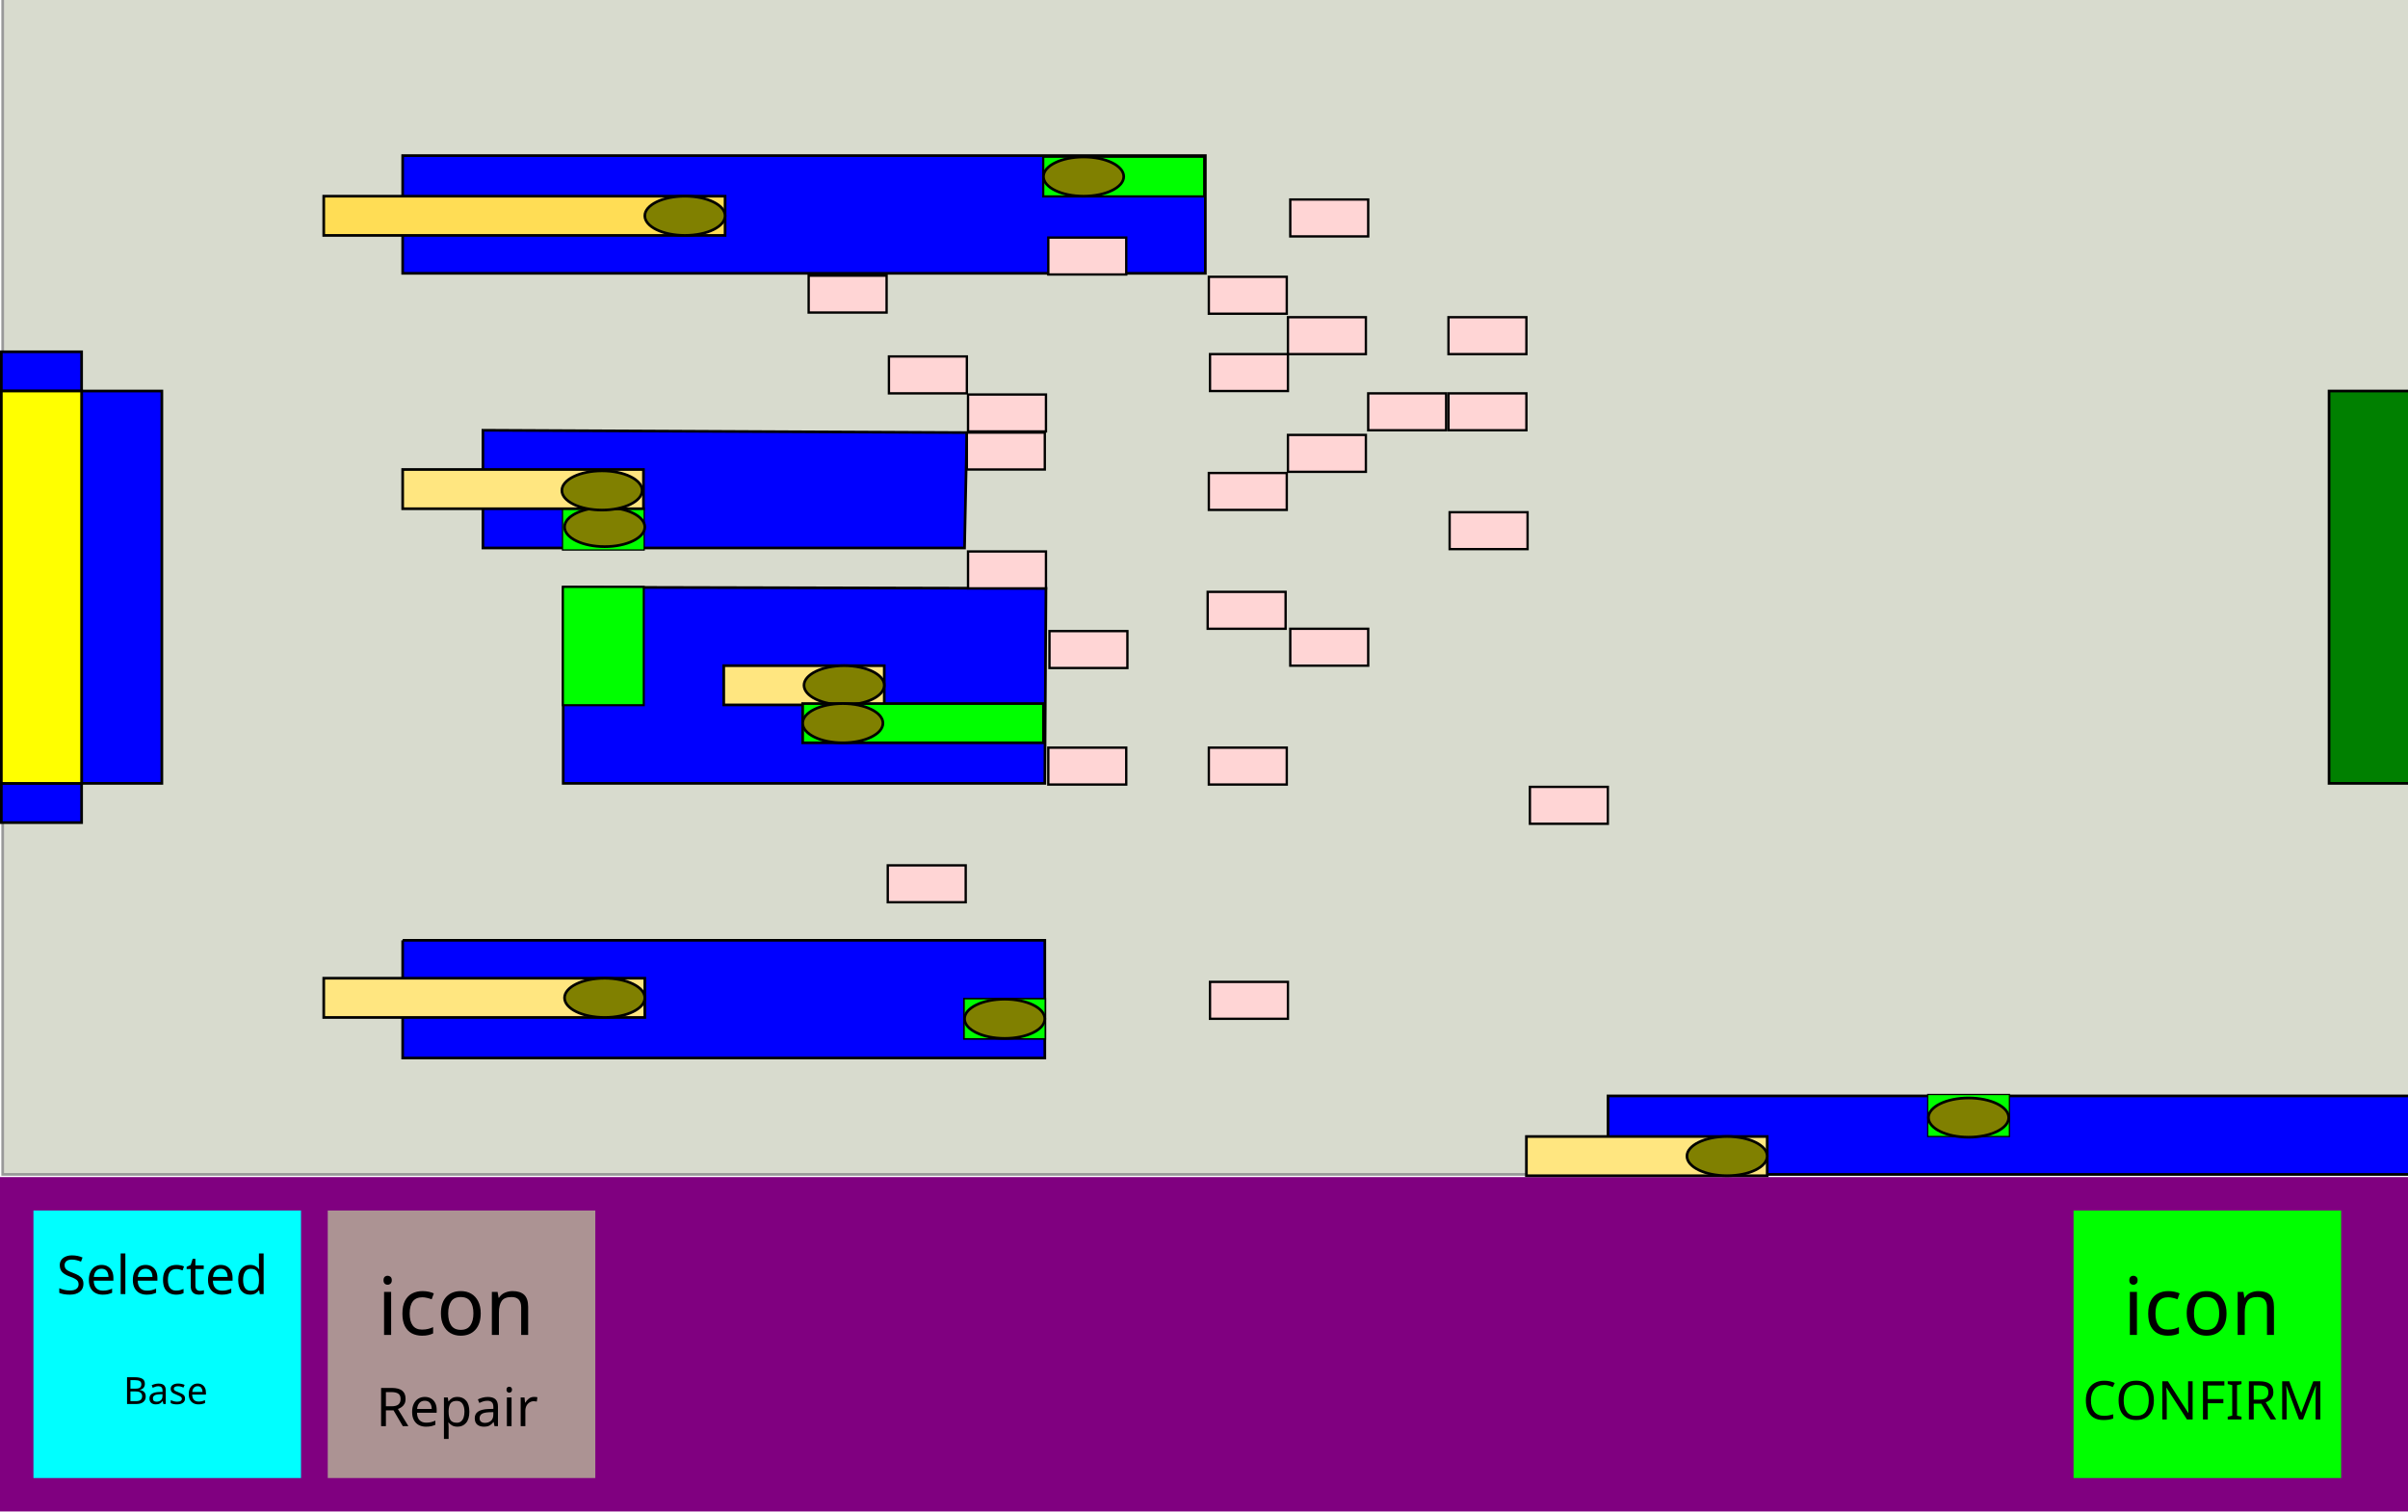
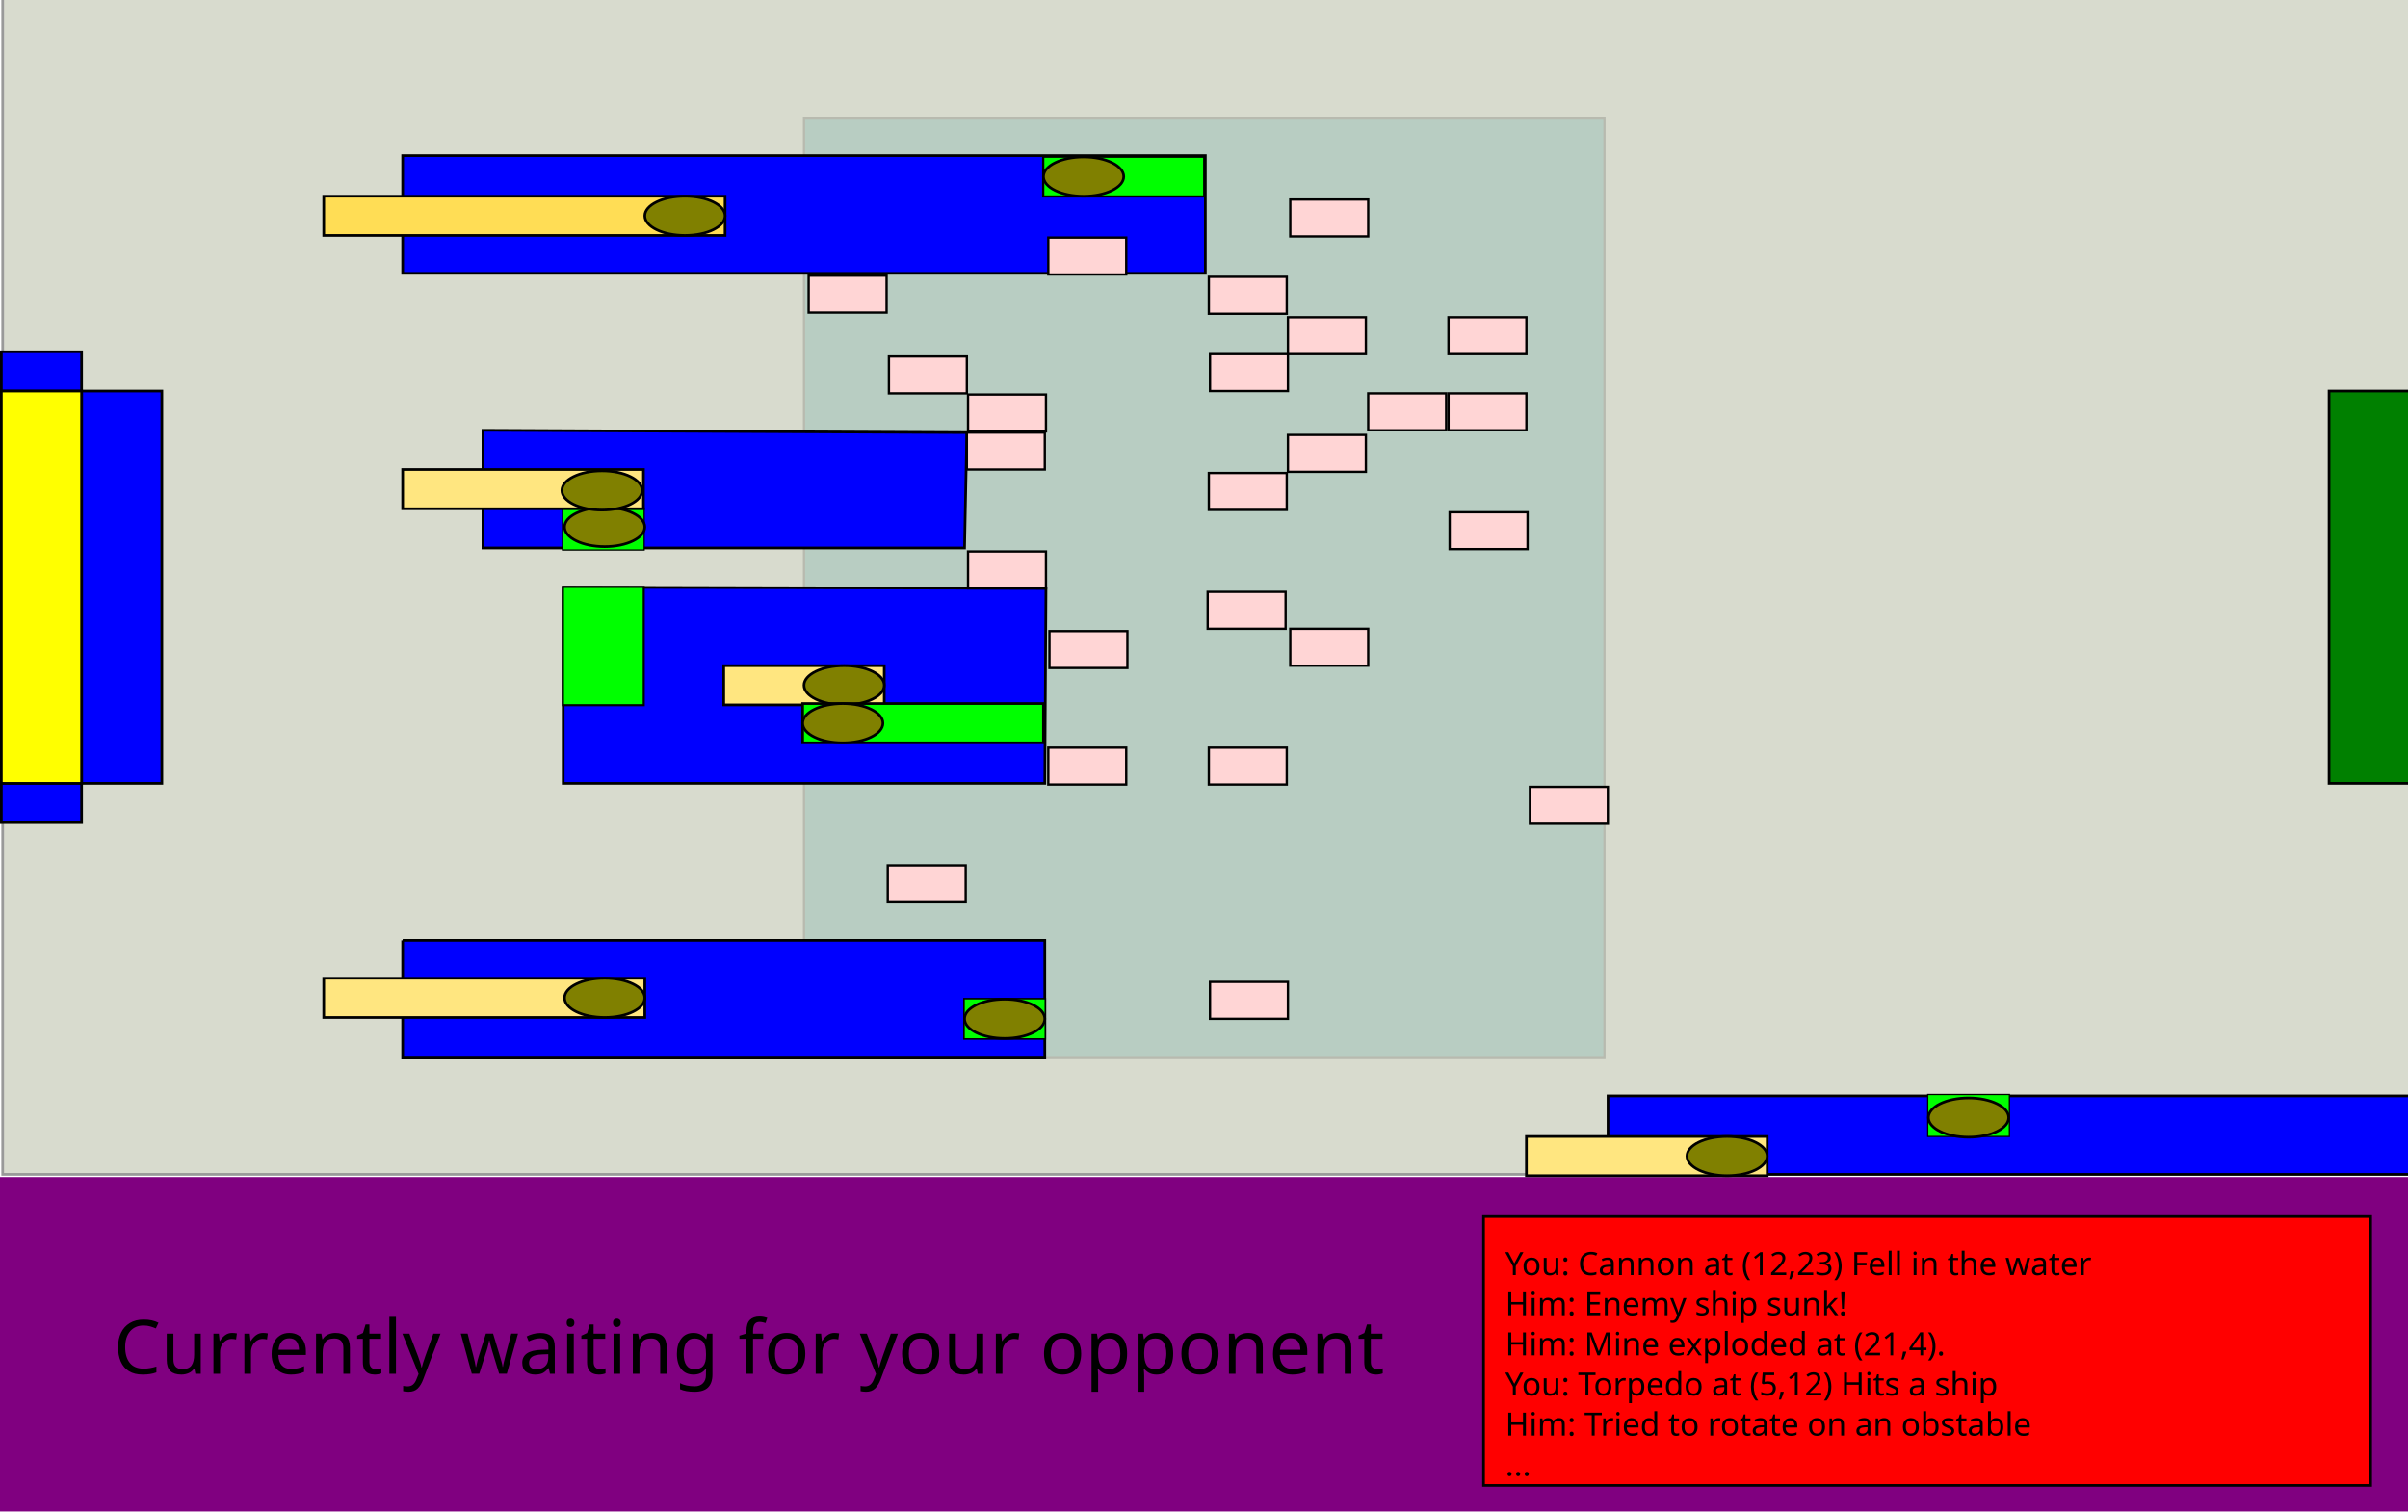
<svg xmlns="http://www.w3.org/2000/svg" width="900" height="565" id="svg2" version="1.1">
  <defs id="defs4" />
  <g id="layer1" transform="translate(0,-487.3622)">
-     <g transform="translate(0,-2.6171874e-6)" id="layer1-8">
-       <rect y="927.362" x="0" height="125" width="900" id="rect3018" style="fill:#800080" />
-       <g id="g3030">
-         <rect style="fill:#00ffff" id="rect3020" width="100" height="100" x="12.5" y="939.862" />
-         <text xml:space="preserve" style="font-size:30px;font-style:normal;font-weight:normal;line-height:125%;letter-spacing:0px;word-spacing:0px;fill:#000000;fill-opacity:1;stroke:none;font-family:Sans" x="21.135" y="971.117" id="text3022">
-           <tspan id="tspan3024" x="21.135" y="971.117" style="font-size:20px">Selected</tspan>
+     <rect style="fill:#800080" id="rect2985" width="900" height="125" x="0" y="927.362" />
+     <text xml:space="preserve" style="font-size:27.985px;font-style:normal;font-weight:normal;line-height:125%;letter-spacing:0px;word-spacing:0px;fill:#000000;fill-opacity:1;stroke:none;font-family:Sans" x="42.429" y="1000.9" id="text3006">
+       <tspan id="tspan3008" x="42.429" y="1000.9">Currently waiting for your opponent</tspan>
+     </text>
+     <rect style="fill:#ff0000;fill-opacity:1;fill-rule:evenodd;stroke:#000000;stroke-width:1;stroke-miterlimit:4;stroke-opacity:1;stroke-dasharray:none" id="rect7587" width="331.555" height="100.52" x="554.483" y="942.114" />
+     <text xml:space="preserve" style="font-size:40px;font-style:normal;font-weight:normal;line-height:125%;letter-spacing:0px;word-spacing:0px;fill:#000000;fill-opacity:1;stroke:none;font-family:Sans" x="562.59" y="964.002" id="text7589">
+       <tspan id="tspan7591" x="562.59" y="964.002" style="font-size:12px">You: Cannon at (12,23) Fell in the water</tspan>
+       <tspan x="562.59" y="979.002" style="font-size:12px" id="tspan9209">Him: Enemy ship sunk!</tspan>
+       <tspan x="562.59" y="994.002" style="font-size:12px" id="tspan9211">Him: Mine exploded at (21,4).</tspan>
+       <tspan x="562.59" y="1009.001" style="font-size:12px" id="tspan9213">You: Torpedo at (5,12) Hits a ship</tspan>
+       <tspan x="562.59" y="1024.002" style="font-size:12px" id="tspan9217">Him: Tried to rotate on an obstable</tspan>
+       <tspan x="562.59" y="1039.002" style="font-size:12px" id="tspan9221">...</tspan>
+     </text>
+     <g id="g8503" transform="translate(0.5,486.8622)">
+       <g transform="translate(0,-612.3622)" id="layer1-6">
+         <text transform="translate(0,487.3622)" id="text3440" y="54.292" x="213.238" style="font-size:20px;font-style:normal;font-weight:normal;line-height:125%;letter-spacing:0px;word-spacing:0px;fill:#000000;fill-opacity:1;stroke:none;font-family:Sans" xml:space="preserve">
+           <tspan y="54.292" x="213.238" id="tspan3442" />
        </text>
-         <text xml:space="preserve" style="font-size:30px;font-style:normal;font-weight:normal;line-height:125%;letter-spacing:0px;word-spacing:0px;fill:#000000;fill-opacity:1;stroke:none;font-family:Sans" x="46.126" y="1012.188" id="text3026">
-           <tspan id="tspan3028" x="46.126" y="1012.188" style="font-size:14px">Base</tspan>
+         <text transform="translate(0,487.3622)" id="text3444" y="58.845" x="212.479" style="font-size:30px;font-style:normal;font-weight:normal;line-height:125%;letter-spacing:0px;word-spacing:0px;fill:#000000;fill-opacity:1;stroke:none;font-family:Sans" xml:space="preserve">
+           <tspan y="58.845" x="212.479" id="tspan3446" />
        </text>
+         <rect y="611.864" x="0.5" height="439.998" width="900" id="rect22839" style="opacity:0.4;fill:#445016;fill-opacity:0.523;fill-rule:evenodd;stroke:#000000;stroke-width:1;stroke-miterlimit:4;stroke-opacity:1;stroke-dasharray:none" />
      </g>
-       <g transform="translate(110,-2.6171874e-6)" id="g3070">
-         <rect style="fill:#ac9393" id="rect3020-8" width="100" height="100" x="12.5" y="939.862" />
-         <text xml:space="preserve" style="font-size:30px;font-style:normal;font-weight:normal;line-height:125%;letter-spacing:0px;word-spacing:0px;fill:#000000;fill-opacity:1;stroke:none;font-family:Sans" x="31" y="986.362" id="text3022-1">
-           <tspan id="tspan3024-1" x="31" y="986.362">icon</tspan>
-         </text>
-         <text xml:space="preserve" style="font-size:30px;font-style:normal;font-weight:normal;line-height:125%;letter-spacing:0px;word-spacing:0px;fill:#000000;fill-opacity:1;stroke:none;font-family:Sans" x="30.5" y="1020.465" id="text3026-6">
-           <tspan id="tspan3028-1" x="30.5" y="1020.465" style="font-size:20px">Repair</tspan>
-         </text>
+       <g transform="translate(0,-125)" id="layer2">
+         <rect y="169.827" x="300" height="351.173" width="299.173" id="rect3367" style="opacity:0.15;fill:#008080;fill-rule:evenodd;stroke:#000000;stroke-width:0.827px;stroke-linecap:butt;stroke-linejoin:miter;stroke-opacity:1" />
      </g>
-       <g id="g3110-4-1-7-8" transform="translate(762.5,-2.6171874e-6)">
-         <rect style="fill:#00ff00" id="rect3020-8-5-2-1-5-5" width="100" height="100" x="12.5" y="939.862" />
-         <text xml:space="preserve" style="font-size:30px;font-style:normal;font-weight:normal;line-height:125%;letter-spacing:0px;word-spacing:0px;fill:#000000;fill-opacity:1;stroke:none;font-family:Sans" x="31" y="986.362" id="text3022-1-2-2-2-7-7">
-           <tspan id="tspan3024-1-5-4-42-3-2" x="31" y="986.362">icon</tspan>
-         </text>
-         <text xml:space="preserve" style="font-size:30px;font-style:normal;font-weight:normal;line-height:125%;letter-spacing:0px;word-spacing:0px;fill:#000000;fill-opacity:1;stroke:none;font-family:Sans" x="15.878" y="1017.981" id="text3026-6-6-6-4-8-9">
-           <tspan id="tspan3028-1-8-8-7-2-4" x="15.878" y="1017.981" style="font-size:20px">CONFIRM</tspan>
-         </text>
+       <g transform="translate(0,-125)" id="layer5" />
+       <g transform="translate(0,-125)" id="layer4">
+         <path transform="translate(0,125)" id="path5576" d="m 150,58.668 0,44 300,0 0,-44 z" style="fill:#0000ff;stroke:#000000;stroke-width:1px;stroke-linecap:butt;stroke-linejoin:miter;stroke-opacity:1" />
+         <path transform="translate(0,125)" id="path5581" d="m 0,132.001 30,0 0,14.667 -30,0 z" style="fill:#0000ff;stroke:#000000;stroke-width:1px;stroke-linecap:butt;stroke-linejoin:miter;stroke-opacity:1" />
+         <path transform="translate(0,125)" id="path5583" d="m 30,146.668 30,0 0,146.666 -30,0 0,0 0,14.667 -30,0 0,-14.667 30,0 z" style="fill:#0000ff;stroke:#000000;stroke-width:1px;stroke-linecap:butt;stroke-linejoin:miter;stroke-opacity:1" />
+         <path id="path5585" d="m 150,477 0,44 120,0 120,0 0,-44 -240,0" style="fill:#0000ff;stroke:#000000;stroke-width:1px;stroke-linecap:butt;stroke-linejoin:miter;stroke-opacity:1" />
+         <path transform="translate(0,125)" id="path5592" d="m 180,161.335 0,44 90,0 90,0 0.871,-43.129 z" style="fill:#0000ff;stroke:#000000;stroke-width:1px;stroke-linecap:butt;stroke-linejoin:miter;stroke-opacity:1" />
+         <path transform="translate(0,125)" id="path5594" d="m 210,220.001 0,73.333 180,0 0.435,-72.898 z" style="fill:#0000ff;stroke:#000000;stroke-width:1px;stroke-linecap:butt;stroke-linejoin:miter;stroke-opacity:1" />
+         <path id="path5596" d="m 600.5,564.5 0,-29.333 300,0 0,29.333 z" style="fill:#0000ff;stroke:#000000;stroke-width:1px;stroke-linecap:butt;stroke-linejoin:miter;stroke-opacity:1" />
+       </g>
+       <g transform="translate(0,-125)" id="layer3">
+         <rect y="200.077" x="481.741" height="13.795" width="29.129" id="rect21842" style="fill:#ffd5d5;stroke:#000000;stroke-width:0.871;stroke-miterlimit:4;stroke-opacity:1;stroke-dasharray:none" />
+         <rect y="258.744" x="331.741" height="13.795" width="29.129" id="rect21842-5" style="fill:#ffd5d5;stroke:#000000;stroke-width:0.871;stroke-miterlimit:4;stroke-opacity:1;stroke-dasharray:none" />
+         <rect y="228.975" x="451.306" height="13.795" width="29.129" id="rect21842-2" style="fill:#ffd5d5;stroke:#000000;stroke-width:0.871;stroke-miterlimit:4;stroke-opacity:1;stroke-dasharray:none" />
+         <rect y="214.308" x="391.306" height="13.795" width="29.129" id="rect21842-9" style="fill:#ffd5d5;stroke:#000000;stroke-width:0.871;stroke-miterlimit:4;stroke-opacity:1;stroke-dasharray:none" />
+         <rect y="331.641" x="361.306" height="13.795" width="29.129" id="rect21842-58" style="fill:#ffd5d5;stroke:#000000;stroke-width:0.871;stroke-miterlimit:4;stroke-opacity:1;stroke-dasharray:none" />
+         <rect y="302.308" x="451.306" height="13.795" width="29.129" id="rect21842-99" style="fill:#ffd5d5;stroke:#000000;stroke-width:0.871;stroke-miterlimit:4;stroke-opacity:1;stroke-dasharray:none" />
+         <rect y="316.975" x="541.306" height="13.795" width="29.129" id="rect21842-4" style="fill:#ffd5d5;stroke:#000000;stroke-width:0.871;stroke-miterlimit:4;stroke-opacity:1;stroke-dasharray:none" />
+         <rect y="272.975" x="361.306" height="13.795" width="29.129" id="rect21842-8" style="fill:#ffd5d5;stroke:#000000;stroke-width:0.871;stroke-miterlimit:4;stroke-opacity:1;stroke-dasharray:none" />
+         <rect y="404.975" x="391.306" height="13.795" width="29.129" id="rect21842-9-9" style="fill:#ffd5d5;stroke:#000000;stroke-width:0.871;stroke-miterlimit:4;stroke-opacity:1;stroke-dasharray:none" />
+         <rect y="404.975" x="451.306" height="13.795" width="29.129" id="rect21842-9-2" style="fill:#ffd5d5;stroke:#000000;stroke-width:0.871;stroke-miterlimit:4;stroke-opacity:1;stroke-dasharray:none" />
+         <rect y="419.641" x="571.306" height="13.795" width="29.129" id="rect21842-9-6" style="fill:#ffd5d5;stroke:#000000;stroke-width:0.871;stroke-miterlimit:4;stroke-opacity:1;stroke-dasharray:none" />
+         <rect y="228.539" x="301.741" height="13.795" width="29.129" id="rect21842-4-3" style="fill:#ffd5d5;stroke:#000000;stroke-width:0.871;stroke-miterlimit:4;stroke-opacity:1;stroke-dasharray:none" />
+         <rect y="361.41" x="391.741" height="13.795" width="29.129" id="rect21842-4-7" style="fill:#ffd5d5;stroke:#000000;stroke-width:0.871;stroke-miterlimit:4;stroke-opacity:1;stroke-dasharray:none" />
+         <rect y="346.743" x="450.871" height="13.795" width="29.129" id="rect21842-4-70" style="fill:#ffd5d5;stroke:#000000;stroke-width:0.871;stroke-miterlimit:4;stroke-opacity:1;stroke-dasharray:none" />
+         <rect y="257.873" x="451.741" height="13.795" width="29.129" id="rect21842-4-71" style="fill:#ffd5d5;stroke:#000000;stroke-width:0.871;stroke-miterlimit:4;stroke-opacity:1;stroke-dasharray:none" />
+         <rect y="272.539" x="510.871" height="13.795" width="29.129" id="rect21842-4-6" style="fill:#ffd5d5;stroke:#000000;stroke-width:0.871;stroke-miterlimit:4;stroke-opacity:1;stroke-dasharray:none" />
+         <rect y="360.539" x="481.741" height="13.795" width="29.129" id="rect21842-4-1" style="fill:#ffd5d5;stroke:#000000;stroke-width:0.871;stroke-miterlimit:4;stroke-opacity:1;stroke-dasharray:none" />
+         <rect y="448.974" x="331.306" height="13.795" width="29.129" id="rect21842-4-8" style="fill:#ffd5d5;stroke:#000000;stroke-width:0.871;stroke-miterlimit:4;stroke-opacity:1;stroke-dasharray:none" />
+         <rect y="244.077" x="480.871" height="13.795" width="29.129" id="rect21842-9-6-1" style="fill:#ffd5d5;stroke:#000000;stroke-width:0.871;stroke-miterlimit:4;stroke-opacity:1;stroke-dasharray:none" />
+         <rect y="288.077" x="480.871" height="13.795" width="29.129" id="rect21842-9-6-0" style="fill:#ffd5d5;stroke:#000000;stroke-width:0.871;stroke-miterlimit:4;stroke-opacity:1;stroke-dasharray:none" />
+         <rect y="287.206" x="360.871" height="13.795" width="29.129" id="rect21842-9-6-03" style="fill:#ffd5d5;stroke:#000000;stroke-width:0.871;stroke-miterlimit:4;stroke-opacity:1;stroke-dasharray:none" />
+         <rect y="244.077" x="540.871" height="13.795" width="29.129" id="rect21842-9-6-9" style="fill:#ffd5d5;stroke:#000000;stroke-width:0.871;stroke-miterlimit:4;stroke-opacity:1;stroke-dasharray:none" />
+         <rect y="272.539" x="540.871" height="13.795" width="29.129" id="rect21842-9-6-6" style="fill:#ffd5d5;stroke:#000000;stroke-width:0.871;stroke-miterlimit:4;stroke-opacity:1;stroke-dasharray:none" />
+         <rect y="492.538" x="451.741" height="13.795" width="29.129" id="rect21842-9-6-68" style="fill:#ffd5d5;stroke:#000000;stroke-width:0.871;stroke-miterlimit:4;stroke-opacity:1;stroke-dasharray:none" />
+         <rect y="759.03" x="0" height="146.666" width="30" id="rect22051" style="fill:#ffff00;stroke:#000000;stroke-width:1;stroke-miterlimit:4;stroke-opacity:1;stroke-dasharray:none" transform="translate(0,-487.3622)" />
+         <rect y="759.03" x="870" height="146.666" width="30" id="rect22051-1" style="fill:#008000;stroke:#000000;stroke-width:1;stroke-miterlimit:4;stroke-opacity:1;stroke-dasharray:none" transform="translate(0,-487.3622)" />
+         <rect y="198.835" x="120.5" height="14.667" width="150" id="rect22079" style="fill:#ffdd55;stroke:#000000;stroke-width:1;stroke-miterlimit:4;stroke-opacity:1;stroke-dasharray:none" />
+         <rect y="491.167" x="120.5" height="14.667" width="120" id="rect22081" style="fill:#ffe680;stroke:#000000;stroke-width:1;stroke-miterlimit:4;stroke-opacity:1;stroke-dasharray:none" />
+         <rect y="184.08" x="389.411" height="14.844" width="60.177" id="rect22083" style="fill:#00ff00;stroke:#000000;stroke-width:0.823;stroke-miterlimit:4;stroke-opacity:1;stroke-dasharray:none" />
+         <rect y="374.334" x="270" height="14.667" width="60" id="rect22085" style="fill:#ffe680;stroke:#000000;stroke-width:1;stroke-miterlimit:4;stroke-opacity:1;stroke-dasharray:none" />
+         <rect y="550.333" x="570" height="14.667" width="90" id="rect22087" style="fill:#ffe680;stroke:#000000;stroke-width:1;stroke-miterlimit:4;stroke-opacity:1;stroke-dasharray:none" />
+         <path transform="translate(90.5,52.167)" d="m 180,154.001 c 0,4.05 -6.716,7.333 -15,7.333 -8.284,0 -15,-3.283 -15,-7.333 0,-4.05 6.716,-7.333 15,-7.333 8.284,0 15,3.283 15,7.333 z" id="path5418" style="fill:#808000;fill-opacity:1;fill-rule:evenodd;stroke:#000000;stroke-width:1;stroke-miterlimit:4;stroke-opacity:1;stroke-dasharray:none" />
+         <path transform="translate(90.5,315.1658)" d="m 150,183.334 c 0,4.05 -6.716,7.333 -15,7.333 -8.284,0 -15,-3.283 -15,-7.333 0,-4.05 6.716,-7.333 15,-7.333 8.284,0 15,3.283 15,7.333 z" id="path5420" style="fill:#808000;fill-opacity:1;fill-rule:evenodd;stroke:#000000;stroke-width:1;stroke-miterlimit:4;stroke-opacity:1;stroke-dasharray:none" />
+         <path transform="translate(299.5,-35.83261)" d="m 120,227.334 c 0,4.05 -6.716,7.333 -15,7.333 -8.284,0 -15,-3.283 -15,-7.333 0,-4.05 6.716,-7.333 15,-7.333 8.284,0 15,3.283 15,7.333 z" id="path5422" style="fill:#808000;fill-opacity:1;fill-rule:evenodd;stroke:#000000;stroke-width:1;stroke-miterlimit:4;stroke-opacity:1;stroke-dasharray:none" />
+         <path transform="translate(240,125)" d="m 90,256.668 c 0,4.05 -6.716,7.333 -15,7.333 -8.284,0 -15,-3.283 -15,-7.333 0,-4.05 6.716,-7.333 15,-7.333 8.284,0 15,3.283 15,7.333 z" id="path5424" style="fill:#808000;fill-opacity:1;fill-rule:evenodd;stroke:#000000;stroke-width:1;stroke-miterlimit:4;stroke-opacity:1;stroke-dasharray:none" />
+         <path transform="translate(540,271.666)" d="m 120,286.001 c 0,4.05 -6.716,7.333 -15,7.333 -8.284,0 -15,-3.283 -15,-7.333 0,-4.05 6.716,-7.333 15,-7.333 8.284,0 15,3.283 15,7.333 z" id="path5426" style="fill:#808000;fill-opacity:1;fill-rule:evenodd;stroke:#000000;stroke-width:1;stroke-miterlimit:4;stroke-opacity:1;stroke-dasharray:none" />
+         <rect y="388.501" x="299.5" height="14.667" width="90" id="rect22083-0" style="fill:#00ff00;stroke:#000000;stroke-width:1;stroke-miterlimit:4;stroke-opacity:1;stroke-dasharray:none" />
+         <path transform="translate(209.5,168.4998)" d="m 120,227.334 c 0,4.05 -6.716,7.333 -15,7.333 -8.284,0 -15,-3.283 -15,-7.333 0,-4.05 6.716,-7.333 15,-7.333 8.284,0 15,3.283 15,7.333 z" id="path5422-4" style="fill:#808000;fill-opacity:1;fill-rule:evenodd;stroke:#000000;stroke-width:1;stroke-miterlimit:4;stroke-opacity:1;stroke-dasharray:none" />
+         <rect y="498.795" x="359.795" height="15.077" width="30.411" id="rect22083-4" style="fill:#00ff00;stroke:#000000;stroke-width:0.589;stroke-miterlimit:4;stroke-opacity:1;stroke-dasharray:none" />
+         <path transform="translate(270,278.9993)" d="m 120,227.334 c 0,4.05 -6.716,7.333 -15,7.333 -8.284,0 -15,-3.283 -15,-7.333 0,-4.05 6.716,-7.333 15,-7.333 8.284,0 15,3.283 15,7.333 z" id="path5422-2" style="fill:#808000;fill-opacity:1;fill-rule:evenodd;stroke:#000000;stroke-width:1;stroke-miterlimit:4;stroke-opacity:1;stroke-dasharray:none" />
+         <rect y="315.401" x="209.733" height="15.7" width="30.533" id="rect5639" style="fill:#00ff00;fill-opacity:1;fill-rule:evenodd;stroke:#000000;stroke-width:0.467;stroke-miterlimit:4;stroke-opacity:1;stroke-dasharray:none" />
+         <path transform="translate(60.5,168.4998)" d="m 180,154.001 c 0,4.05 -6.716,7.333 -15,7.333 -8.284,0 -15,-3.283 -15,-7.333 0,-4.05 6.716,-7.333 15,-7.333 8.284,0 15,3.283 15,7.333 z" id="path5418-8" style="fill:#808000;fill-opacity:1;fill-rule:evenodd;stroke:#000000;stroke-width:1;stroke-miterlimit:4;stroke-opacity:1;stroke-dasharray:none" />
+         <rect y="344.891" x="209.89" height="44.22" width="30.221" id="rect5639-7" style="fill:#00ff00;fill-opacity:1;fill-rule:evenodd;stroke:#000000;stroke-width:0.779;stroke-miterlimit:4;stroke-opacity:1;stroke-dasharray:none" />
+         <rect y="534.634" x="720" height="15.7" width="30.533" id="rect5639-8" style="fill:#00ff00;fill-opacity:1;fill-rule:evenodd;stroke:#000000;stroke-width:0.467;stroke-miterlimit:4;stroke-opacity:1;stroke-dasharray:none" />
+         <path transform="translate(570.2666,389.2654)" d="m 180,154.001 c 0,4.05 -6.716,7.333 -15,7.333 -8.284,0 -15,-3.283 -15,-7.333 0,-4.05 6.716,-7.333 15,-7.333 8.284,0 15,3.283 15,7.333 z" id="path5418-8-7" style="fill:#808000;fill-opacity:1;fill-rule:evenodd;stroke:#000000;stroke-width:1;stroke-miterlimit:4;stroke-opacity:1;stroke-dasharray:none" />
+         <rect y="301.001" x="150" height="14.667" width="90" id="rect22087-2" style="fill:#ffe680;stroke:#000000;stroke-width:1;stroke-miterlimit:4;stroke-opacity:1;stroke-dasharray:none" />
+         <path transform="translate(119.5,22.83381)" d="m 120,286.001 c 0,4.05 -6.716,7.333 -15,7.333 -8.284,0 -15,-3.283 -15,-7.333 0,-4.05 6.716,-7.333 15,-7.333 8.284,0 15,3.283 15,7.333 z" id="path5426-2" style="fill:#808000;fill-opacity:1;fill-rule:evenodd;stroke:#000000;stroke-width:1;stroke-miterlimit:4;stroke-opacity:1;stroke-dasharray:none" />
      </g>
    </g>
-     <rect style="opacity:0.4;fill:#445016;fill-opacity:0.523;fill-rule:evenodd;stroke:#000000;stroke-width:1;stroke-miterlimit:4;stroke-opacity:1;stroke-dasharray:none" id="rect22839" width="900" height="439.998" x="1" y="486.364" />
-     <path style="fill:#0000ff;stroke:#000000;stroke-width:1px;stroke-linecap:butt;stroke-linejoin:miter;stroke-opacity:1" d="m 150.5,545.531 0,44 300,0 0,-44 z" id="path5576" />
-     <path style="fill:#0000ff;stroke:#000000;stroke-width:1px;stroke-linecap:butt;stroke-linejoin:miter;stroke-opacity:1" d="m 0.5,618.864 30,0 0,14.667 -30,0 z" id="path5581" />
-     <path style="fill:#0000ff;stroke:#000000;stroke-width:1px;stroke-linecap:butt;stroke-linejoin:miter;stroke-opacity:1" d="m 30.5,633.53 30,0 0,146.666 -30,0 0,0 0,14.667 -30,0 0,-14.667 30,0 z" id="path5583" />
-     <path style="fill:#0000ff;stroke:#000000;stroke-width:1px;stroke-linecap:butt;stroke-linejoin:miter;stroke-opacity:1" d="m 150.5,838.863 0,44 120,0 120,0 0,-44 -240,0" id="path5585" />
-     <path style="fill:#0000ff;stroke:#000000;stroke-width:1px;stroke-linecap:butt;stroke-linejoin:miter;stroke-opacity:1" d="m 180.5,648.197 0,44 90,0 90,0 0.871,-43.129 z" id="path5592" />
-     <path style="fill:#0000ff;stroke:#000000;stroke-width:1px;stroke-linecap:butt;stroke-linejoin:miter;stroke-opacity:1" d="m 210.5,706.863 0,73.333 180,0 0.435,-72.898 z" id="path5594" />
-     <path style="fill:#0000ff;stroke:#000000;stroke-width:1px;stroke-linecap:butt;stroke-linejoin:miter;stroke-opacity:1" d="m 601,926.362 0,-29.333 300,0 0,29.333 z" id="path5596" />
-     <rect style="fill:#ffd5d5;stroke:#000000;stroke-width:0.871;stroke-miterlimit:4;stroke-opacity:1;stroke-dasharray:none" id="rect21842" width="29.129" height="13.795" x="482.241" y="561.94" />
-     <rect style="fill:#ffd5d5;stroke:#000000;stroke-width:0.871;stroke-miterlimit:4;stroke-opacity:1;stroke-dasharray:none" id="rect21842-5" width="29.129" height="13.795" x="332.241" y="620.606" />
-     <rect style="fill:#ffd5d5;stroke:#000000;stroke-width:0.871;stroke-miterlimit:4;stroke-opacity:1;stroke-dasharray:none" id="rect21842-2" width="29.129" height="13.795" x="451.806" y="590.837" />
-     <rect style="fill:#ffd5d5;stroke:#000000;stroke-width:0.871;stroke-miterlimit:4;stroke-opacity:1;stroke-dasharray:none" id="rect21842-9" width="29.129" height="13.795" x="391.806" y="576.17" />
-     <rect style="fill:#ffd5d5;stroke:#000000;stroke-width:0.871;stroke-miterlimit:4;stroke-opacity:1;stroke-dasharray:none" id="rect21842-58" width="29.129" height="13.795" x="361.806" y="693.503" />
-     <rect style="fill:#ffd5d5;stroke:#000000;stroke-width:0.871;stroke-miterlimit:4;stroke-opacity:1;stroke-dasharray:none" id="rect21842-99" width="29.129" height="13.795" x="451.806" y="664.17" />
-     <rect style="fill:#ffd5d5;stroke:#000000;stroke-width:0.871;stroke-miterlimit:4;stroke-opacity:1;stroke-dasharray:none" id="rect21842-4" width="29.129" height="13.795" x="541.806" y="678.837" />
-     <rect style="fill:#ffd5d5;stroke:#000000;stroke-width:0.871;stroke-miterlimit:4;stroke-opacity:1;stroke-dasharray:none" id="rect21842-8" width="29.129" height="13.795" x="361.806" y="634.837" />
-     <rect style="fill:#ffd5d5;stroke:#000000;stroke-width:0.871;stroke-miterlimit:4;stroke-opacity:1;stroke-dasharray:none" id="rect21842-9-9" width="29.129" height="13.795" x="391.806" y="766.837" />
-     <rect style="fill:#ffd5d5;stroke:#000000;stroke-width:0.871;stroke-miterlimit:4;stroke-opacity:1;stroke-dasharray:none" id="rect21842-9-2" width="29.129" height="13.795" x="451.806" y="766.837" />
-     <rect style="fill:#ffd5d5;stroke:#000000;stroke-width:0.871;stroke-miterlimit:4;stroke-opacity:1;stroke-dasharray:none" id="rect21842-9-6" width="29.129" height="13.795" x="571.806" y="781.503" />
-     <rect style="fill:#ffd5d5;stroke:#000000;stroke-width:0.871;stroke-miterlimit:4;stroke-opacity:1;stroke-dasharray:none" id="rect21842-4-3" width="29.129" height="13.795" x="302.241" y="590.402" />
-     <rect style="fill:#ffd5d5;stroke:#000000;stroke-width:0.871;stroke-miterlimit:4;stroke-opacity:1;stroke-dasharray:none" id="rect21842-4-7" width="29.129" height="13.795" x="392.241" y="723.272" />
-     <rect style="fill:#ffd5d5;stroke:#000000;stroke-width:0.871;stroke-miterlimit:4;stroke-opacity:1;stroke-dasharray:none" id="rect21842-4-70" width="29.129" height="13.795" x="451.371" y="708.606" />
-     <rect style="fill:#ffd5d5;stroke:#000000;stroke-width:0.871;stroke-miterlimit:4;stroke-opacity:1;stroke-dasharray:none" id="rect21842-4-71" width="29.129" height="13.795" x="452.241" y="619.735" />
-     <rect style="fill:#ffd5d5;stroke:#000000;stroke-width:0.871;stroke-miterlimit:4;stroke-opacity:1;stroke-dasharray:none" id="rect21842-4-6" width="29.129" height="13.795" x="511.371" y="634.401" />
-     <rect style="fill:#ffd5d5;stroke:#000000;stroke-width:0.871;stroke-miterlimit:4;stroke-opacity:1;stroke-dasharray:none" id="rect21842-4-1" width="29.129" height="13.795" x="482.241" y="722.401" />
-     <rect style="fill:#ffd5d5;stroke:#000000;stroke-width:0.871;stroke-miterlimit:4;stroke-opacity:1;stroke-dasharray:none" id="rect21842-4-8" width="29.129" height="13.795" x="331.806" y="810.836" />
-     <rect style="fill:#ffd5d5;stroke:#000000;stroke-width:0.871;stroke-miterlimit:4;stroke-opacity:1;stroke-dasharray:none" id="rect21842-9-6-1" width="29.129" height="13.795" x="481.371" y="605.939" />
-     <rect style="fill:#ffd5d5;stroke:#000000;stroke-width:0.871;stroke-miterlimit:4;stroke-opacity:1;stroke-dasharray:none" id="rect21842-9-6-0" width="29.129" height="13.795" x="481.371" y="649.939" />
-     <rect style="fill:#ffd5d5;stroke:#000000;stroke-width:0.871;stroke-miterlimit:4;stroke-opacity:1;stroke-dasharray:none" id="rect21842-9-6-03" width="29.129" height="13.795" x="361.371" y="649.068" />
-     <rect style="fill:#ffd5d5;stroke:#000000;stroke-width:0.871;stroke-miterlimit:4;stroke-opacity:1;stroke-dasharray:none" id="rect21842-9-6-9" width="29.129" height="13.795" x="541.371" y="605.939" />
-     <rect style="fill:#ffd5d5;stroke:#000000;stroke-width:0.871;stroke-miterlimit:4;stroke-opacity:1;stroke-dasharray:none" id="rect21842-9-6-6" width="29.129" height="13.795" x="541.371" y="634.401" />
-     <rect style="fill:#ffd5d5;stroke:#000000;stroke-width:0.871;stroke-miterlimit:4;stroke-opacity:1;stroke-dasharray:none" id="rect21842-9-6-68" width="29.129" height="13.795" x="452.241" y="854.4" />
-     <rect style="fill:#ffff00;stroke:#000000;stroke-width:1;stroke-miterlimit:4;stroke-opacity:1;stroke-dasharray:none" id="rect22051" width="30" height="146.666" x="0.5" y="633.53" />
-     <rect style="fill:#008000;stroke:#000000;stroke-width:1;stroke-miterlimit:4;stroke-opacity:1;stroke-dasharray:none" id="rect22051-1" width="30" height="146.666" x="870.5" y="633.53" />
-     <rect style="fill:#ffdd55;stroke:#000000;stroke-width:1;stroke-miterlimit:4;stroke-opacity:1;stroke-dasharray:none" id="rect22079" width="150" height="14.667" x="121" y="560.697" />
-     <rect style="fill:#ffe680;stroke:#000000;stroke-width:1;stroke-miterlimit:4;stroke-opacity:1;stroke-dasharray:none" id="rect22081" width="120" height="14.667" x="121" y="853.029" />
-     <rect style="fill:#00ff00;stroke:#000000;stroke-width:0.823;stroke-miterlimit:4;stroke-opacity:1;stroke-dasharray:none" id="rect22083" width="60.177" height="14.844" x="389.911" y="545.942" />
-     <rect style="fill:#ffe680;stroke:#000000;stroke-width:1;stroke-miterlimit:4;stroke-opacity:1;stroke-dasharray:none" id="rect22085" width="60" height="14.667" x="270.5" y="736.196" />
-     <rect style="fill:#ffe680;stroke:#000000;stroke-width:1;stroke-miterlimit:4;stroke-opacity:1;stroke-dasharray:none" id="rect22087" width="90" height="14.667" x="570.5" y="912.196" />
-     <path style="fill:#808000;fill-opacity:1;fill-rule:evenodd;stroke:#000000;stroke-width:1;stroke-miterlimit:4;stroke-opacity:1;stroke-dasharray:none" id="path5418" d="m 180,154.001 a 15,7.333 0 1 1 -30,0 15,7.333 0 1 1 30,0 z" transform="translate(91,414.0292)" />
-     <path style="fill:#808000;fill-opacity:1;fill-rule:evenodd;stroke:#000000;stroke-width:1;stroke-miterlimit:4;stroke-opacity:1;stroke-dasharray:none" id="path5420" d="m 150,183.334 a 15,7.333 0 1 1 -30,0 15,7.333 0 1 1 30,0 z" transform="translate(91,677.028)" />
-     <path style="fill:#808000;fill-opacity:1;fill-rule:evenodd;stroke:#000000;stroke-width:1;stroke-miterlimit:4;stroke-opacity:1;stroke-dasharray:none" id="path5422" d="m 120,227.334 a 15,7.333 0 1 1 -30,0 15,7.333 0 1 1 30,0 z" transform="translate(300,326.0296)" />
-     <path style="fill:#808000;fill-opacity:1;fill-rule:evenodd;stroke:#000000;stroke-width:1;stroke-miterlimit:4;stroke-opacity:1;stroke-dasharray:none" id="path5424" d="m 90,256.668 a 15,7.333 0 1 1 -30,0 15,7.333 0 1 1 30,0 z" transform="translate(240.5,486.8622)" />
-     <path style="fill:#808000;fill-opacity:1;fill-rule:evenodd;stroke:#000000;stroke-width:1;stroke-miterlimit:4;stroke-opacity:1;stroke-dasharray:none" id="path5426" d="m 120,286.001 a 15,7.333 0 1 1 -30,0 15,7.333 0 1 1 30,0 z" transform="translate(540.5,633.5282)" />
-     <rect style="fill:#00ff00;stroke:#000000;stroke-width:1;stroke-miterlimit:4;stroke-opacity:1;stroke-dasharray:none" id="rect22083-0" width="90" height="14.667" x="300" y="750.363" />
-     <path style="fill:#808000;fill-opacity:1;fill-rule:evenodd;stroke:#000000;stroke-width:1;stroke-miterlimit:4;stroke-opacity:1;stroke-dasharray:none" id="path5422-4" d="m 120,227.334 a 15,7.333 0 1 1 -30,0 15,7.333 0 1 1 30,0 z" transform="translate(210,530.362)" />
-     <rect style="fill:#00ff00;stroke:#000000;stroke-width:0.589;stroke-miterlimit:4;stroke-opacity:1;stroke-dasharray:none" id="rect22083-4" width="30.411" height="15.077" x="360.295" y="860.657" />
-     <path style="fill:#808000;fill-opacity:1;fill-rule:evenodd;stroke:#000000;stroke-width:1;stroke-miterlimit:4;stroke-opacity:1;stroke-dasharray:none" id="path5422-2" d="m 120,227.334 a 15,7.333 0 1 1 -30,0 15,7.333 0 1 1 30,0 z" transform="translate(270.5,640.8615)" />
-     <rect style="fill:#00ff00;fill-opacity:1;fill-rule:evenodd;stroke:#000000;stroke-width:0.467;stroke-miterlimit:4;stroke-opacity:1;stroke-dasharray:none" id="rect5639" width="30.533" height="15.7" x="210.233" y="677.263" />
-     <path style="fill:#808000;fill-opacity:1;fill-rule:evenodd;stroke:#000000;stroke-width:1;stroke-miterlimit:4;stroke-opacity:1;stroke-dasharray:none" id="path5418-8" d="m 180,154.001 a 15,7.333 0 1 1 -30,0 15,7.333 0 1 1 30,0 z" transform="translate(61.00001,530.362)" />
-     <rect style="fill:#00ff00;fill-opacity:1;fill-rule:evenodd;stroke:#000000;stroke-width:0.779;stroke-miterlimit:4;stroke-opacity:1;stroke-dasharray:none" id="rect5639-7" width="30.221" height="44.22" x="210.39" y="706.753" />
-     <rect style="fill:#00ff00;fill-opacity:1;fill-rule:evenodd;stroke:#000000;stroke-width:0.467;stroke-miterlimit:4;stroke-opacity:1;stroke-dasharray:none" id="rect5639-8" width="30.533" height="15.7" x="720.5" y="896.496" />
-     <path style="fill:#808000;fill-opacity:1;fill-rule:evenodd;stroke:#000000;stroke-width:1;stroke-miterlimit:4;stroke-opacity:1;stroke-dasharray:none" id="path5418-8-7" d="m 180,154.001 a 15,7.333 0 1 1 -30,0 15,7.333 0 1 1 30,0 z" transform="translate(570.7666,751.1276)" />
-     <rect style="fill:#ffe680;stroke:#000000;stroke-width:1;stroke-miterlimit:4;stroke-opacity:1;stroke-dasharray:none" id="rect22087-2" width="90" height="14.667" x="150.5" y="662.863" />
-     <path style="fill:#808000;fill-opacity:1;fill-rule:evenodd;stroke:#000000;stroke-width:1;stroke-miterlimit:4;stroke-opacity:1;stroke-dasharray:none" id="path5426-2" d="m 120,286.001 a 15,7.333 0 1 1 -30,0 15,7.333 0 1 1 30,0 z" transform="translate(120,384.696)" />
  </g>
</svg>
